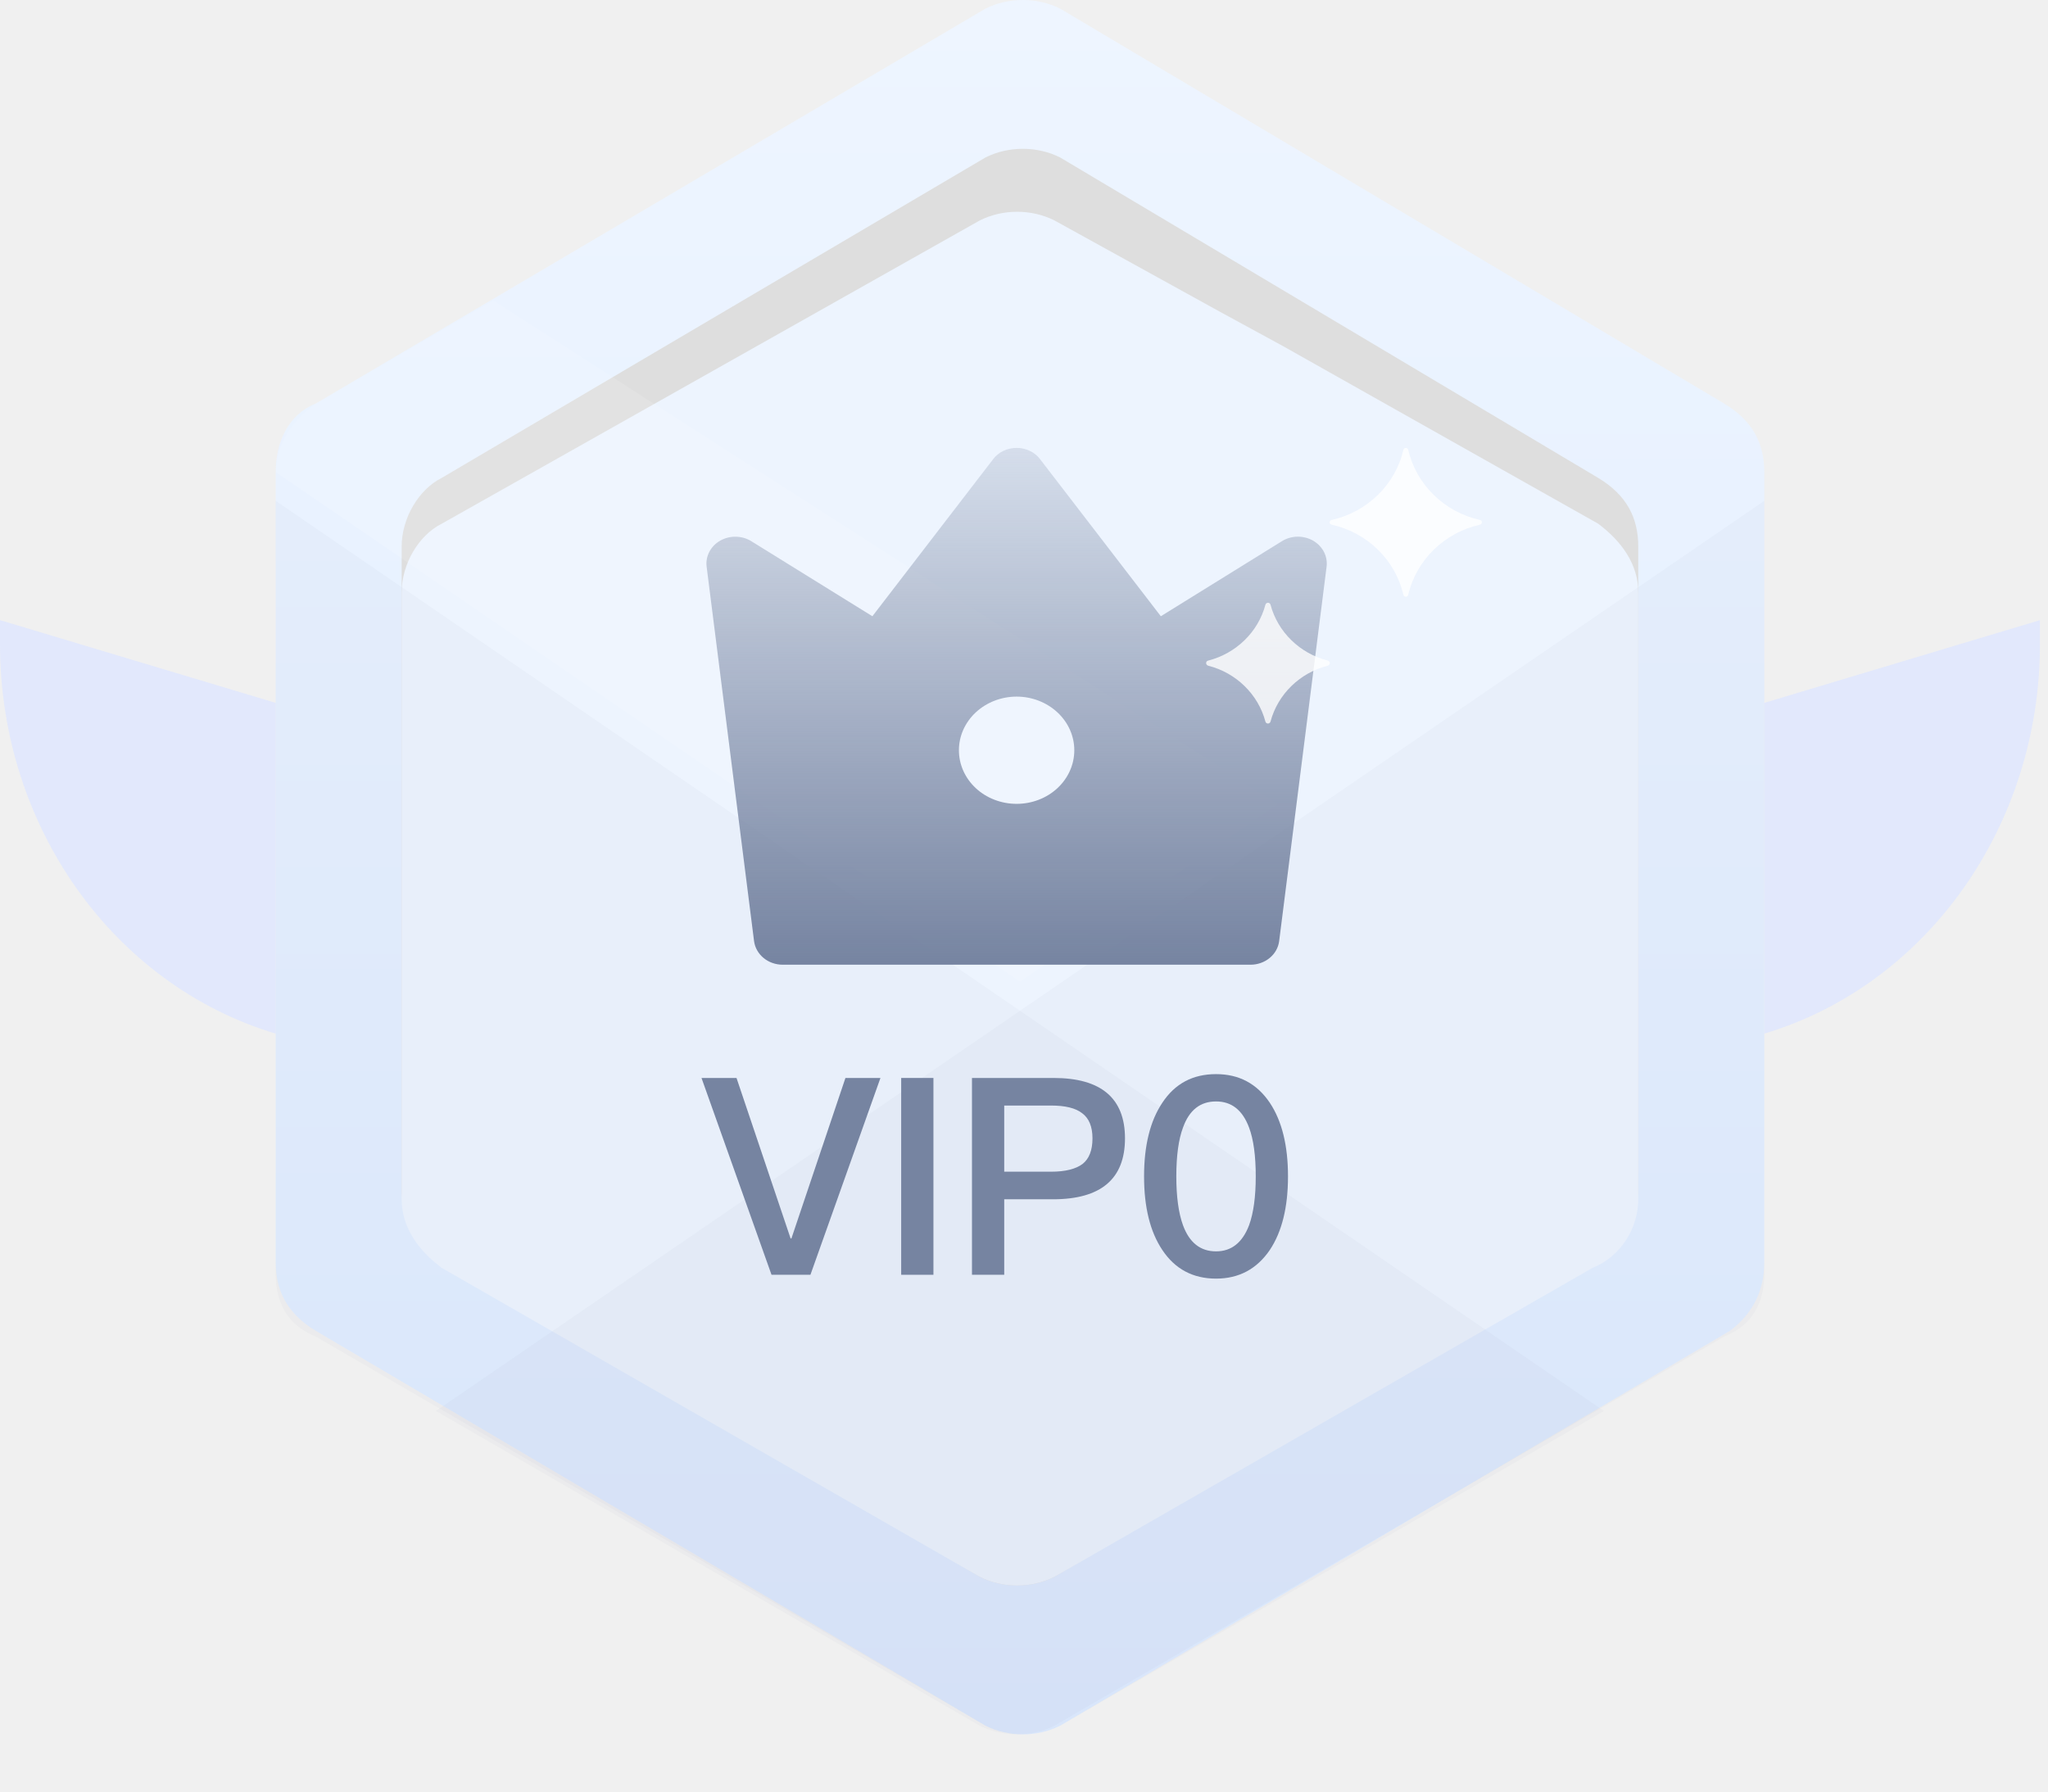
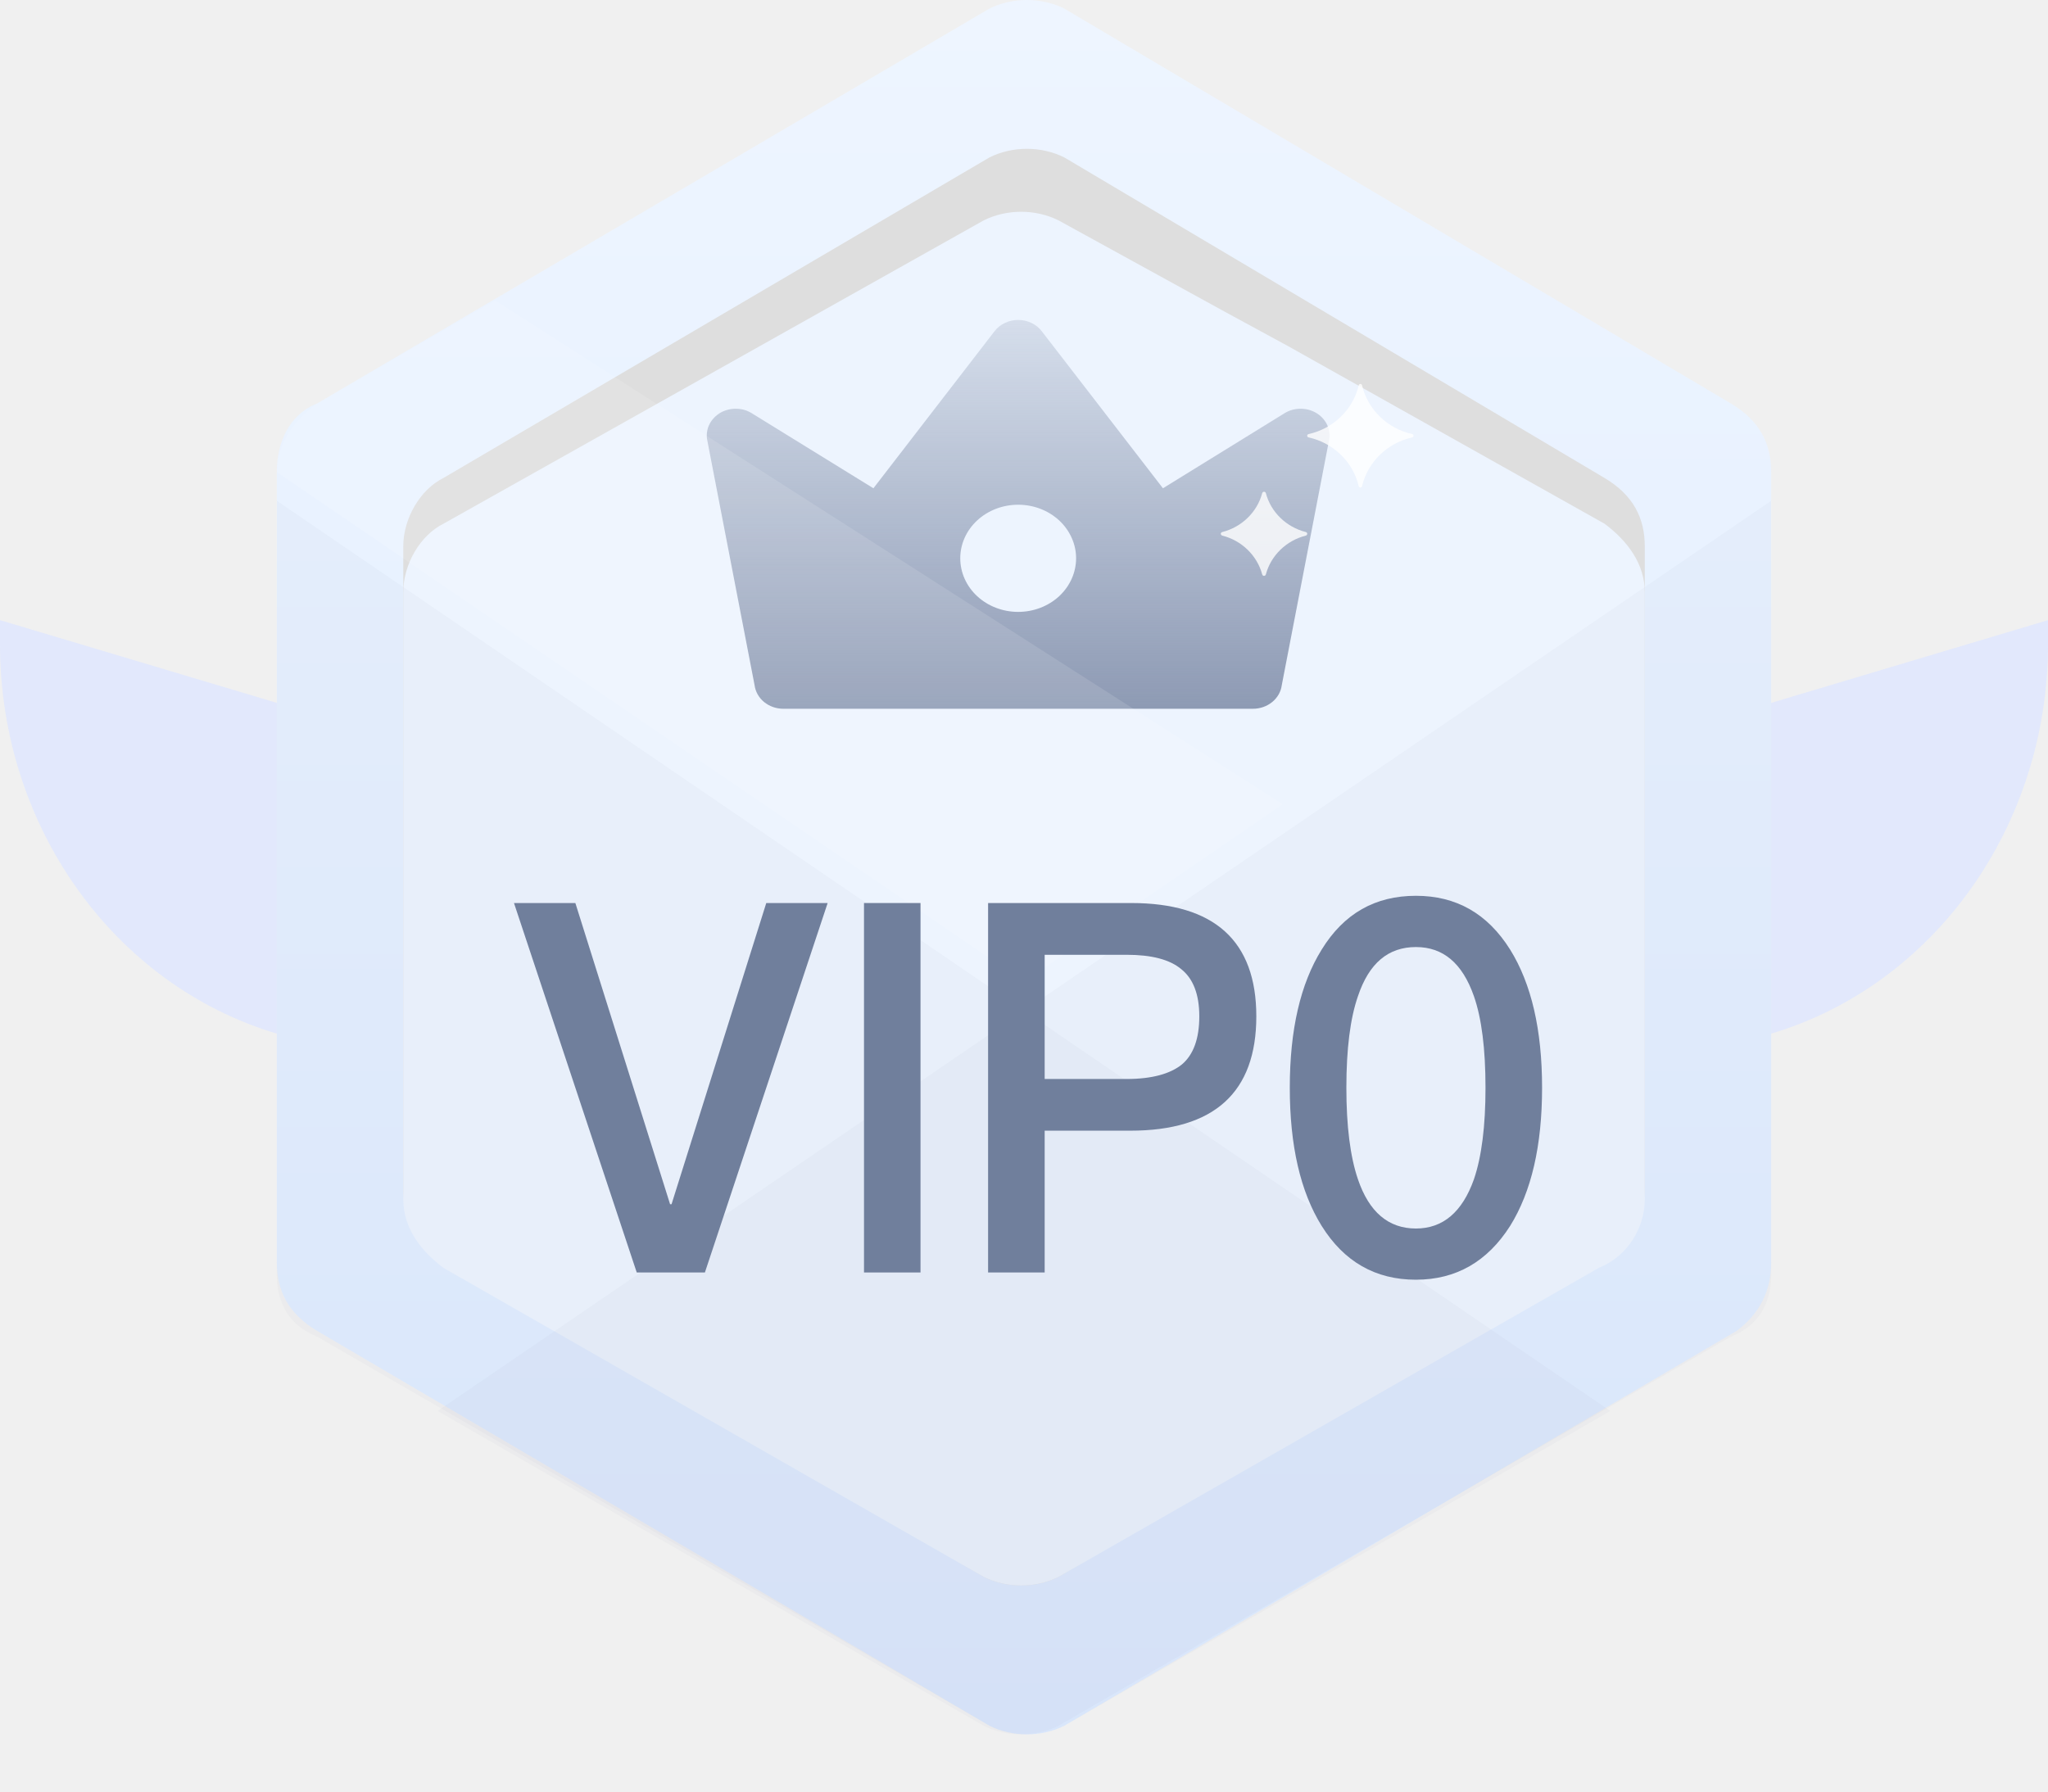
<svg xmlns="http://www.w3.org/2000/svg" width="32" height="28" viewBox="0 0 32 28" fill="none">
-   <path d="M27.567 19.725V7.38C27.567 6.933 27.388 6.575 26.94 6.307L16.563 0.134C16.206 -0.045 15.758 -0.045 15.4 0.134L4.934 6.307C4.487 6.486 4.308 6.933 4.308 7.38V19.725C4.308 20.172 4.487 20.53 4.934 20.799L15.4 26.971C15.758 27.15 16.206 27.15 16.563 26.971L27.03 20.799C27.388 20.53 27.567 20.172 27.567 19.725Z" fill="url(#paint0_linear_6525_24692)" />
-   <path d="M25.598 18.562V8.543C25.598 8.096 25.419 7.738 24.972 7.469L16.563 2.46C16.206 2.281 15.758 2.281 15.4 2.46L6.902 7.469C6.544 7.648 6.276 8.096 6.276 8.543V18.562C6.276 19.009 6.455 19.367 6.902 19.636L15.311 24.645C15.669 24.824 16.116 24.824 16.474 24.645L24.883 19.636C25.33 19.367 25.598 19.009 25.598 18.562Z" fill="#DEDEDE" />
-   <path d="M25.598 18.741V9.259C25.598 8.812 25.33 8.454 24.972 8.185L20.052 5.412L19.068 4.876L16.474 3.444C16.116 3.265 15.669 3.265 15.311 3.444L6.902 8.185C6.544 8.364 6.276 8.812 6.276 9.259V18.741C6.276 19.189 6.544 19.547 6.902 19.815L15.311 24.645C15.669 24.824 16.116 24.824 16.474 24.645L24.883 19.815C25.33 19.636 25.598 19.189 25.598 18.741Z" fill="#EDF4FE" />
-   <path opacity="0.05" d="M4.308 7.828V19.904C4.308 20.352 4.487 20.709 4.934 20.888L15.4 26.971C15.758 27.15 16.206 27.15 16.563 26.971L25.062 22.051L4.308 7.828Z" fill="#7684A1" />
-   <path opacity="0.12" d="M7.707 4.697L4.934 6.307C4.576 6.575 4.308 6.933 4.308 7.38L15.937 15.342L19.963 12.569L7.707 4.697Z" fill="white" />
-   <path opacity="0.05" d="M27.567 7.828V19.904C27.567 20.352 27.388 20.709 26.94 20.888L16.474 26.971C16.116 27.15 15.669 27.15 15.311 26.971L6.812 22.051L27.567 7.828Z" fill="#7684A1" />
-   <path d="M11.739 8.458L13.631 9.631L15.518 7.176C15.559 7.121 15.614 7.077 15.678 7.046C15.742 7.016 15.813 7 15.885 7C15.956 7 16.027 7.016 16.091 7.046C16.155 7.077 16.21 7.121 16.251 7.176L18.138 9.631L20.03 8.458C20.102 8.413 20.186 8.389 20.272 8.387C20.358 8.386 20.443 8.408 20.516 8.449C20.589 8.491 20.648 8.552 20.686 8.624C20.723 8.696 20.738 8.776 20.728 8.856L19.987 14.707C19.974 14.809 19.922 14.903 19.839 14.971C19.757 15.039 19.65 15.077 19.54 15.077H12.229C12.119 15.077 12.012 15.039 11.93 14.971C11.848 14.903 11.795 14.809 11.782 14.707L11.041 8.855C11.031 8.776 11.046 8.695 11.084 8.623C11.121 8.552 11.18 8.491 11.254 8.449C11.327 8.408 11.411 8.386 11.497 8.388C11.583 8.389 11.667 8.413 11.739 8.458ZM15.885 12.563C16.124 12.563 16.353 12.475 16.522 12.318C16.691 12.161 16.786 11.948 16.786 11.725C16.786 11.503 16.691 11.29 16.522 11.133C16.353 10.976 16.124 10.887 15.885 10.887C15.646 10.887 15.416 10.976 15.247 11.133C15.078 11.29 14.983 11.503 14.983 11.725C14.983 11.948 15.078 12.161 15.247 12.318C15.416 12.475 15.646 12.563 15.885 12.563Z" fill="url(#paint1_linear_6525_24692)" />
-   <path opacity="0.8" d="M23.124 8.126C22.567 8.002 22.13 7.574 22.004 7.031C21.992 6.99 21.938 6.99 21.928 7.031C21.802 7.574 21.363 8.002 20.808 8.126C20.765 8.137 20.765 8.189 20.808 8.2C21.365 8.324 21.802 8.752 21.928 9.295C21.94 9.337 21.994 9.337 22.004 9.295C22.13 8.752 22.569 8.324 23.124 8.2C23.164 8.189 23.164 8.134 23.124 8.126ZM20.746 10.324C20.31 10.213 19.965 9.877 19.852 9.451C19.841 9.41 19.784 9.41 19.772 9.451C19.659 9.877 19.314 10.213 18.878 10.324C18.835 10.335 18.835 10.39 18.878 10.404C19.314 10.514 19.659 10.851 19.772 11.277C19.783 11.318 19.84 11.318 19.852 11.277C19.965 10.851 20.31 10.514 20.746 10.404C20.789 10.39 20.789 10.335 20.746 10.324Z" fill="white" />
-   <path d="M10.961 16.847H11.508L12.353 19.355H12.366L13.21 16.847H13.757L12.663 19.923H12.055L10.961 16.847Z" fill="#7684A1" />
-   <path d="M14.081 16.847H14.585V19.923H14.081V16.847Z" fill="#7684A1" />
-   <path d="M15.187 16.847H16.462C17.203 16.847 17.578 17.162 17.578 17.791C17.578 18.424 17.203 18.743 16.454 18.743H15.691V19.923H15.187V16.847ZM15.691 17.278V18.312H16.423C16.647 18.312 16.811 18.269 16.915 18.191C17.018 18.11 17.07 17.976 17.07 17.791C17.07 17.606 17.014 17.476 16.91 17.399C16.807 17.317 16.643 17.278 16.423 17.278H15.691Z" fill="#7684A1" />
-   <path d="M19.001 16.787C19.358 16.787 19.638 16.934 19.841 17.235C20.03 17.519 20.125 17.903 20.125 18.385C20.125 18.868 20.03 19.251 19.841 19.535C19.638 19.833 19.358 19.983 19.001 19.983C18.639 19.983 18.359 19.833 18.161 19.535C17.971 19.251 17.876 18.868 17.876 18.385C17.876 17.903 17.971 17.519 18.161 17.235C18.359 16.934 18.639 16.787 19.001 16.787ZM19.001 17.214C18.755 17.214 18.583 17.347 18.484 17.623C18.415 17.808 18.38 18.062 18.38 18.385C18.38 18.704 18.415 18.958 18.484 19.148C18.583 19.419 18.755 19.557 19.001 19.557C19.242 19.557 19.414 19.419 19.517 19.148C19.586 18.958 19.621 18.704 19.621 18.385C19.621 18.062 19.586 17.808 19.517 17.623C19.414 17.347 19.242 17.214 19.001 17.214Z" fill="#7684A1" />
-   <path opacity="0.8" d="M4.673e-05 9.692L4.308 10.985V16.154C1.761 15.39 4.673e-05 12.902 4.673e-05 10.069V9.692Z" fill="#DEE6FF" />
-   <path opacity="0.8" d="M31.874 9.692L27.567 10.985V16.154C30.114 15.39 31.874 12.902 31.874 10.069V9.692Z" fill="#DEE6FF" />
+   <path d="M27.675 19.725V7.38C27.675 6.933 27.496 6.575 27.047 6.307L16.629 0.134C16.269 -0.045 15.82 -0.045 15.461 0.134L4.953 6.307C4.504 6.486 4.325 6.933 4.325 7.38V19.725C4.325 20.172 4.504 20.53 4.953 20.799L15.461 26.971C15.82 27.15 16.269 27.15 16.629 26.971L27.136 20.799C27.496 20.53 27.675 20.172 27.675 19.725Z" fill="url(#paint0_linear_8344_15280)" />
+   <path d="M25.7 18.562V8.543C25.7 8.096 25.52 7.738 25.071 7.47L16.629 2.46C16.269 2.281 15.82 2.281 15.461 2.46L6.929 7.47C6.57 7.648 6.301 8.096 6.301 8.543V18.562C6.301 19.009 6.48 19.367 6.929 19.636L15.371 24.645C15.731 24.824 16.18 24.824 16.539 24.645L24.981 19.636C25.43 19.367 25.7 19.009 25.7 18.562Z" fill="#DEDEDE" />
+   <path d="M25.7 18.741V9.259C25.7 8.812 25.43 8.454 25.071 8.185L20.131 5.412L19.143 4.875L16.539 3.444C16.18 3.265 15.731 3.265 15.371 3.444L6.929 8.185C6.57 8.364 6.301 8.812 6.301 9.259V18.741C6.301 19.189 6.57 19.546 6.929 19.815L15.371 24.645C15.731 24.824 16.18 24.824 16.539 24.645L24.981 19.815C25.43 19.636 25.7 19.189 25.7 18.741Z" fill="#EDF4FE" />
+   <path d="M11.746 6.458L13.647 7.631L15.54 5.176C15.582 5.121 15.637 5.077 15.702 5.047C15.766 5.016 15.837 5 15.909 5C15.981 5 16.052 5.016 16.116 5.047C16.18 5.077 16.235 5.121 16.277 5.176L18.171 7.631L20.071 6.458C20.143 6.413 20.227 6.389 20.313 6.388C20.4 6.386 20.485 6.408 20.558 6.449C20.632 6.491 20.691 6.552 20.729 6.624C20.766 6.696 20.781 6.776 20.771 6.856L20.028 10.707C20.015 10.809 19.962 10.903 19.879 10.971C19.796 11.039 19.689 11.077 19.578 11.077H12.239C12.128 11.077 12.021 11.039 11.938 10.971C11.856 10.903 11.803 10.809 11.79 10.707L11.046 6.855C11.037 6.776 11.051 6.695 11.089 6.623C11.127 6.552 11.186 6.491 11.259 6.449C11.333 6.408 11.418 6.386 11.504 6.388C11.591 6.389 11.675 6.413 11.746 6.458ZM15.909 9.563C16.149 9.563 16.379 9.475 16.549 9.318C16.718 9.161 16.814 8.948 16.814 8.725C16.814 8.503 16.718 8.29 16.549 8.133C16.379 7.976 16.149 7.888 15.909 7.888C15.669 7.888 15.439 7.976 15.269 8.133C15.099 8.29 15.004 8.503 15.004 8.725C15.004 8.948 15.099 9.161 15.269 9.318C15.439 9.475 15.669 9.563 15.909 9.563Z" fill="url(#paint1_linear_8344_15280)" />
+   <path opacity="0.8" d="M22.066 6.784C21.677 6.698 21.371 6.4 21.282 6.022C21.275 5.993 21.237 5.993 21.23 6.022C21.142 6.4 20.835 6.698 20.447 6.784C20.417 6.792 20.417 6.828 20.447 6.836C20.836 6.922 21.142 7.22 21.23 7.598C21.238 7.627 21.276 7.627 21.282 7.598C21.371 7.22 21.677 6.922 22.066 6.836C22.094 6.828 22.094 6.79 22.066 6.784ZM20.403 8.315C20.099 8.238 19.857 8.004 19.779 7.707C19.771 7.678 19.731 7.678 19.722 7.707C19.643 8.004 19.402 8.238 19.098 8.315C19.067 8.323 19.067 8.361 19.098 8.371C19.402 8.447 19.643 8.682 19.722 8.978C19.73 9.007 19.77 9.007 19.779 8.978C19.857 8.682 20.099 8.447 20.403 8.371C20.433 8.361 20.433 8.323 20.403 8.315Z" fill="white" />
+   <path opacity="0.05" d="M4.325 7.827V19.904C4.325 20.351 4.504 20.709 4.953 20.888L15.461 26.971C15.82 27.15 16.269 27.15 16.629 26.971L25.161 22.051L4.325 7.827Z" fill="#7684A1" />
+   <path opacity="0.12" d="M7.737 4.697L4.953 6.307C4.594 6.575 4.325 6.933 4.325 7.38L16 15.342L20.041 12.569L7.737 4.697Z" fill="white" />
+   <path opacity="0.05" d="M27.675 7.827V19.904C27.675 20.351 27.496 20.709 27.047 20.888L16.539 26.971C16.18 27.15 15.73 27.15 15.371 26.971L6.839 22.051L27.675 7.827Z" fill="#7684A1" />
+   <path d="M8.031 14.113H8.99L10.47 18.82H10.493L11.973 14.113H12.932L11.014 19.887H9.949L8.031 14.113Z" fill="#707F9C" />
+   <path d="M13.5 14.113H14.383V19.887H13.5V14.113Z" fill="#707F9C" />
+   <path d="M15.439 14.113H17.674C18.973 14.113 19.63 14.704 19.63 15.884C19.63 17.073 18.973 17.671 17.659 17.671H16.323V19.887H15.439V14.113ZM16.323 14.922V16.863H17.606C17.999 16.863 18.286 16.782 18.467 16.636C18.648 16.483 18.739 16.232 18.739 15.884C18.739 15.536 18.641 15.294 18.459 15.148C18.278 14.995 17.991 14.922 17.606 14.922H16.323Z" fill="#707F9C" />
+   <path d="M22.124 14C22.751 14 23.241 14.275 23.596 14.841C23.928 15.375 24.095 16.094 24.095 17C24.095 17.906 23.928 18.625 23.596 19.159C23.241 19.717 22.751 20 22.124 20C21.489 20 20.999 19.717 20.651 19.159C20.319 18.625 20.153 17.906 20.153 17C20.153 16.094 20.319 15.375 20.651 14.841C20.999 14.275 21.489 14 22.124 14ZM22.124 14.801C21.693 14.801 21.391 15.051 21.218 15.569C21.097 15.916 21.037 16.394 21.037 17C21.037 17.598 21.097 18.076 21.218 18.431C21.391 18.941 21.693 19.2 22.124 19.2C22.547 19.2 22.849 18.941 23.03 18.431C23.151 18.076 23.211 17.598 23.211 17C23.211 16.394 23.151 15.916 23.03 15.569C22.849 15.051 22.547 14.801 22.124 14.801Z" fill="#707F9C" />
+   <path opacity="0.8" d="M1.33514e-05 9.692L4.325 10.985V16.154C1.768 15.39 1.33514e-05 12.902 1.33514e-05 10.069V9.692Z" fill="#DEE6FF" />
+   <path opacity="0.8" d="M32 9.692L27.675 10.985V16.154C30.232 15.39 32 12.902 32 10.069V9.692Z" fill="#DEE6FF" />
  <defs>
-     <linearGradient id="paint0_linear_6525_24692" x1="15.937" y1="0" x2="15.937" y2="27.105" gradientUnits="userSpaceOnUse">
+     <linearGradient id="paint0_linear_8344_15280" x1="16" y1="0" x2="16" y2="27.105" gradientUnits="userSpaceOnUse">
      <stop stop-color="#EEF5FF" />
      <stop offset="1" stop-color="#DDEBFF" />
    </linearGradient>
-     <linearGradient id="paint1_linear_6525_24692" x1="15.885" y1="7" x2="15.885" y2="15.077" gradientUnits="userSpaceOnUse">
+     <linearGradient id="paint1_linear_8344_15280" x1="15.909" y1="5" x2="15.909" y2="13.077" gradientUnits="userSpaceOnUse">
      <stop stop-color="#7684A1" stop-opacity="0.2" />
      <stop offset="1" stop-color="#7684A1" />
    </linearGradient>
  </defs>
</svg>
